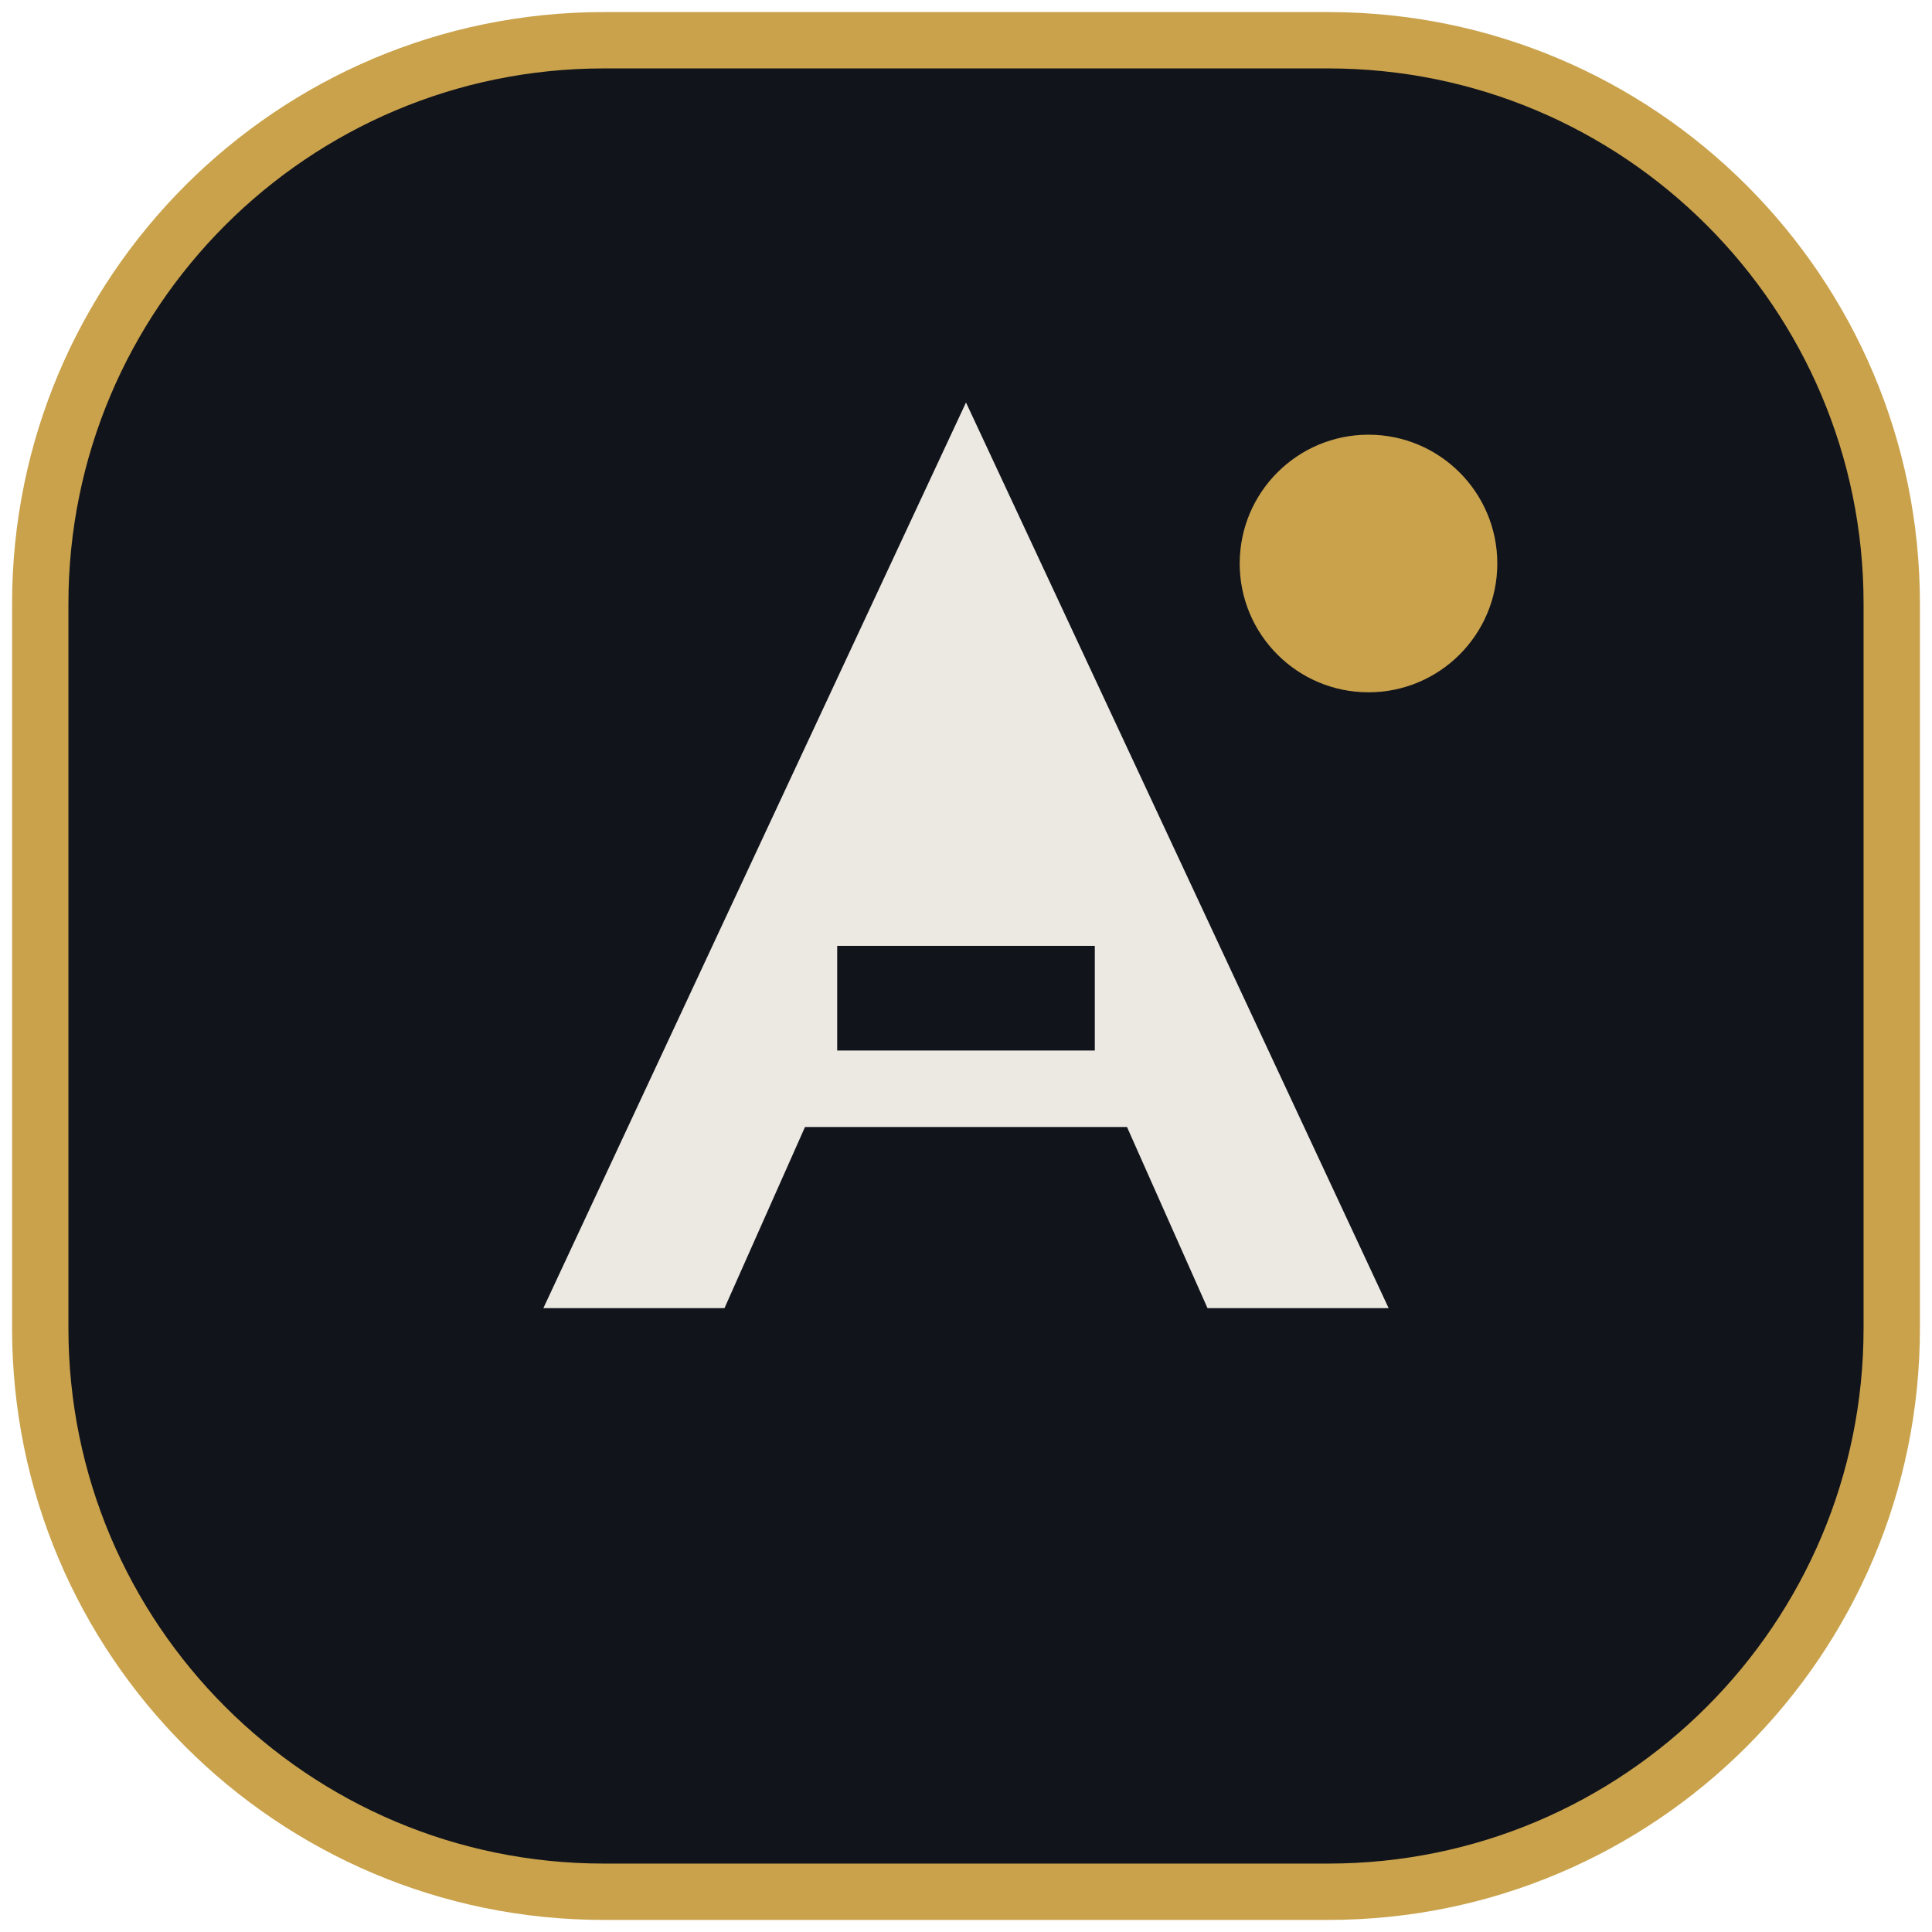
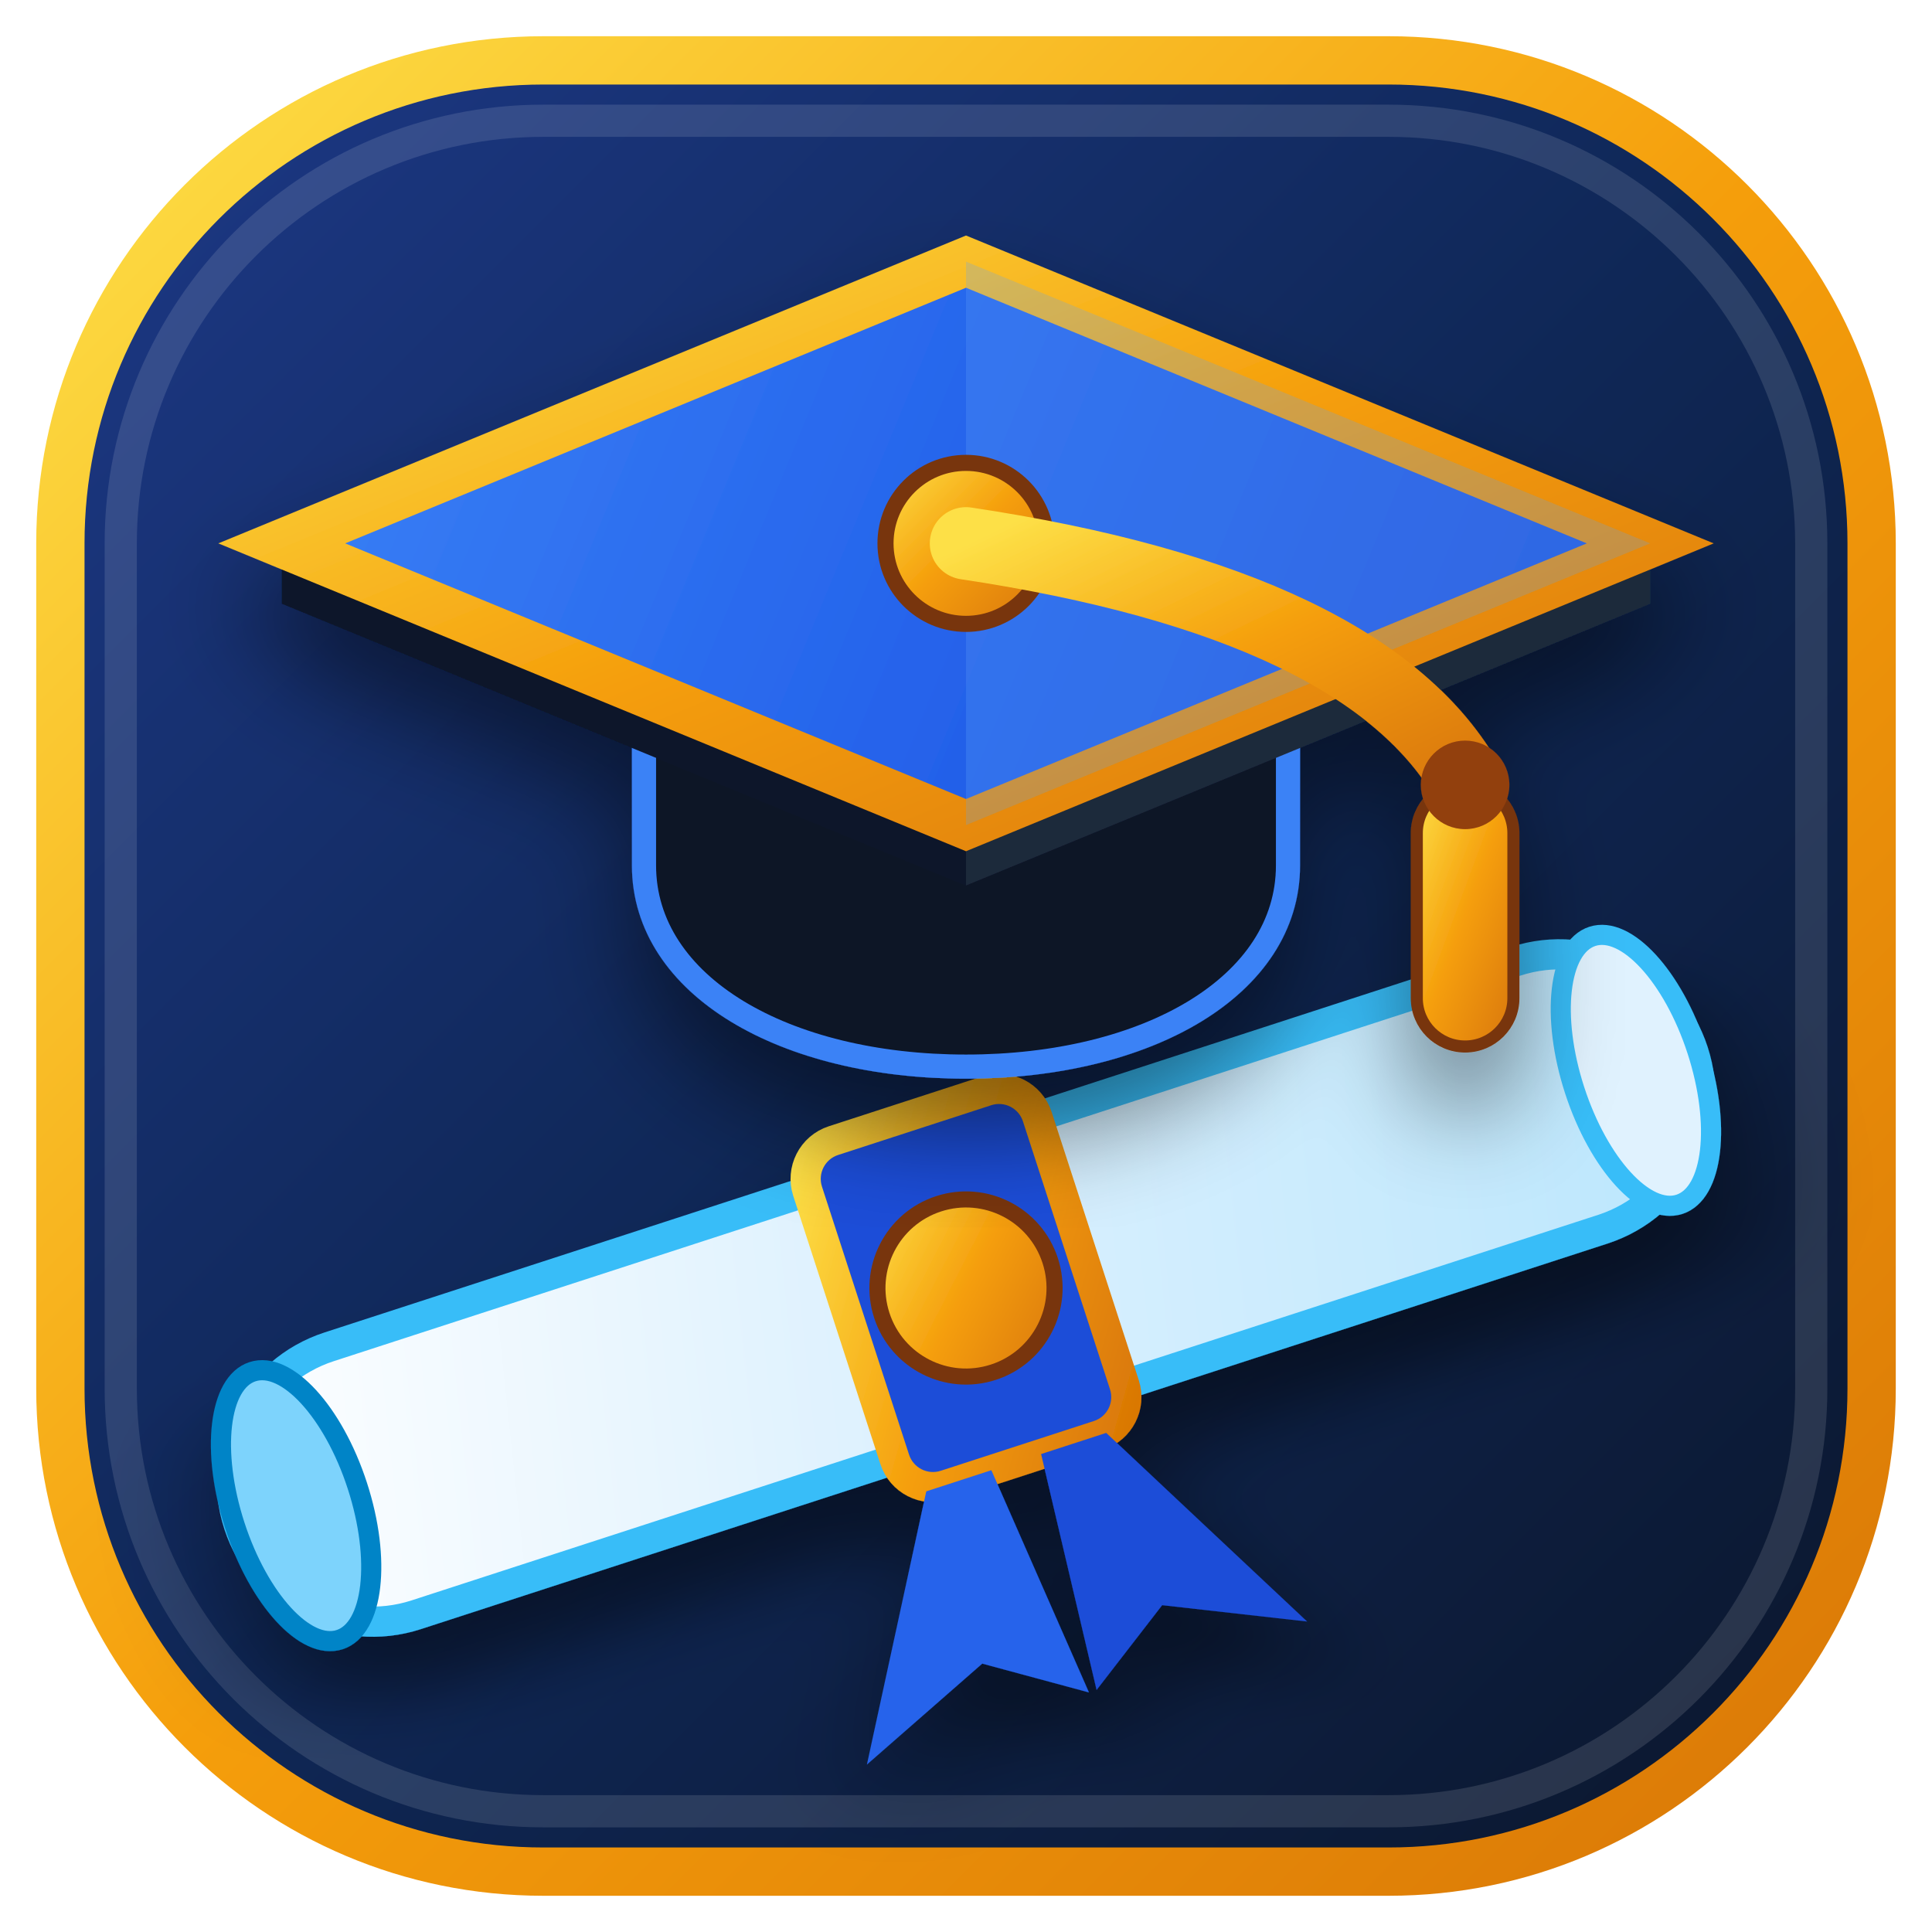
- <svg xmlns="http://www.w3.org/2000/svg" viewBox="0 0 48 48">
-   <rect x="1" y="1" width="46" height="46" rx="14" fill="#12141c" stroke="#c9a24b" stroke-width="1.4" />
-   <path d="M24 10L34.5 32.5H30L28 28H20L18 32.5H13.5L24 10Z" fill="#f7f4ec" fill-opacity=".95" />
-   <rect x="20.8" y="23.5" width="6.4" height="2.6" fill="#12141c" />
-   <circle cx="34" cy="14" r="3.2" fill="#c9a24b" />
+ <svg xmlns="http://www.w3.org/2000/svg" width="64" height="64" viewBox="0 0 48 48" fill="none">
+   <defs>
+     <linearGradient id="crestFavGrad" x1="0" y1="0" x2="48" y2="48" gradientUnits="userSpaceOnUse">
+       <stop offset="0%" stop-color="#1E3A8A" />
+       <stop offset="50%" stop-color="#0F2756" />
+       <stop offset="100%" stop-color="#0B1528" />
+     </linearGradient>
+     <linearGradient id="crestFavCapGrad" x1="7" y1="7" x2="41" y2="21" gradientUnits="userSpaceOnUse">
+       <stop offset="0%" stop-color="#3B82F6" />
+       <stop offset="50%" stop-color="#2563EB" />
+       <stop offset="100%" stop-color="#1D4ED8" />
+     </linearGradient>
+     <linearGradient id="crestFavPaperGrad" x1="5" y1="28" x2="43" y2="36" gradientUnits="userSpaceOnUse">
+       <stop offset="0%" stop-color="#FFFFFF" />
+       <stop offset="40%" stop-color="#E0F2FE" />
+       <stop offset="100%" stop-color="#BAE6FD" />
+     </linearGradient>
+     <linearGradient id="crestFavGoldGrad" x1="0" y1="0" x2="1" y2="1">
+       <stop offset="0%" stop-color="#FDE047" />
+       <stop offset="50%" stop-color="#F59E0B" />
+       <stop offset="100%" stop-color="#D97706" />
+     </linearGradient>
+     <filter id="crestFavGlow" x="-20%" y="-20%" width="140%" height="140%">
+       <feDropShadow dx="0" dy="1.5" stdDeviation="1.2" flood-color="#000000" flood-opacity="0.45" />
+     </filter>
+   </defs>
+   <rect x="1.5" y="1.5" width="45" height="45" rx="12" fill="url(#crestFavGrad)" stroke="url(#crestFavGoldGrad)" stroke-width="1.2" />
+   <rect x="3" y="3" width="42" height="42" rx="10.5" fill="none" stroke="rgba(255,255,255,0.12)" stroke-width="0.8" />
+   <g transform="rotate(-18 24 32)" filter="url(#crestFavGlow)">
+     <rect x="5" y="28.5" width="38" height="7" rx="3.5" fill="url(#crestFavPaperGrad)" stroke="#38BDF8" stroke-width="0.75" />
+     <ellipse cx="6.5" cy="32" rx="1.6" ry="3.5" fill="#7DD3FC" stroke="#0284C7" stroke-width="0.5" />
+     <ellipse cx="41.5" cy="32" rx="1.6" ry="3.5" fill="#E0F2FE" stroke="#38BDF8" stroke-width="0.5" />
+     <rect x="21" y="27.5" width="6" height="9" rx="1" fill="#1D4ED8" stroke="url(#crestFavGoldGrad)" stroke-width="0.75" />
+     <path d="M21.5 36.5 L18 42.5 L21.5 41 L23.8 42.5 L23.2 36.5 Z" fill="#2563EB" />
+     <path d="M24.5 36.5 L24 42.5 L26.2 41 L29.5 42.5 L26.2 36.5 Z" fill="#1D4ED8" />
+     <circle cx="24" cy="32" r="2.2" fill="url(#crestFavGoldGrad)" stroke="#78350F" stroke-width="0.4" />
+   </g>
+   <g filter="url(#crestFavGlow)">
+     <path d="M16 17.5 V21.5 C16 24.5 19.5 26.5 24 26.5 C28.5 26.5 32 24.5 32 21.5 V17.5 Z" fill="#0B1528" stroke="#3B82F6" stroke-width="0.6" />
+     <polygon points="7,13.5 24,20.5 24,22 7,15" fill="#0F172A" />
+     <polygon points="24,20.5 41,13.5 41,15 24,22" fill="#1E293B" />
+     <polygon points="24,6.5 41,13.5 24,20.5 7,13.5" fill="url(#crestFavCapGrad)" stroke="url(#crestFavGoldGrad)" stroke-width="1.2" />
+     <polygon points="24,6.5 41,13.5 24,20.5" fill="#60A5FA" fill-opacity="0.25" />
+     <circle cx="24" cy="13.5" r="2" fill="url(#crestFavGoldGrad)" stroke="#78350F" stroke-width="0.4" />
+     <path d="M24 13.5 Q34 15 36.5 19.5" fill="none" stroke="url(#crestFavGoldGrad)" stroke-width="1.8" stroke-linecap="round" />
+     <rect x="35.2" y="19.5" width="2.4" height="6.5" rx="1.2" fill="url(#crestFavGoldGrad)" stroke="#78350F" stroke-width="0.3" />
+     <circle cx="36.4" cy="19.5" r="1.1" fill="#92400E" />
+   </g>
</svg>
